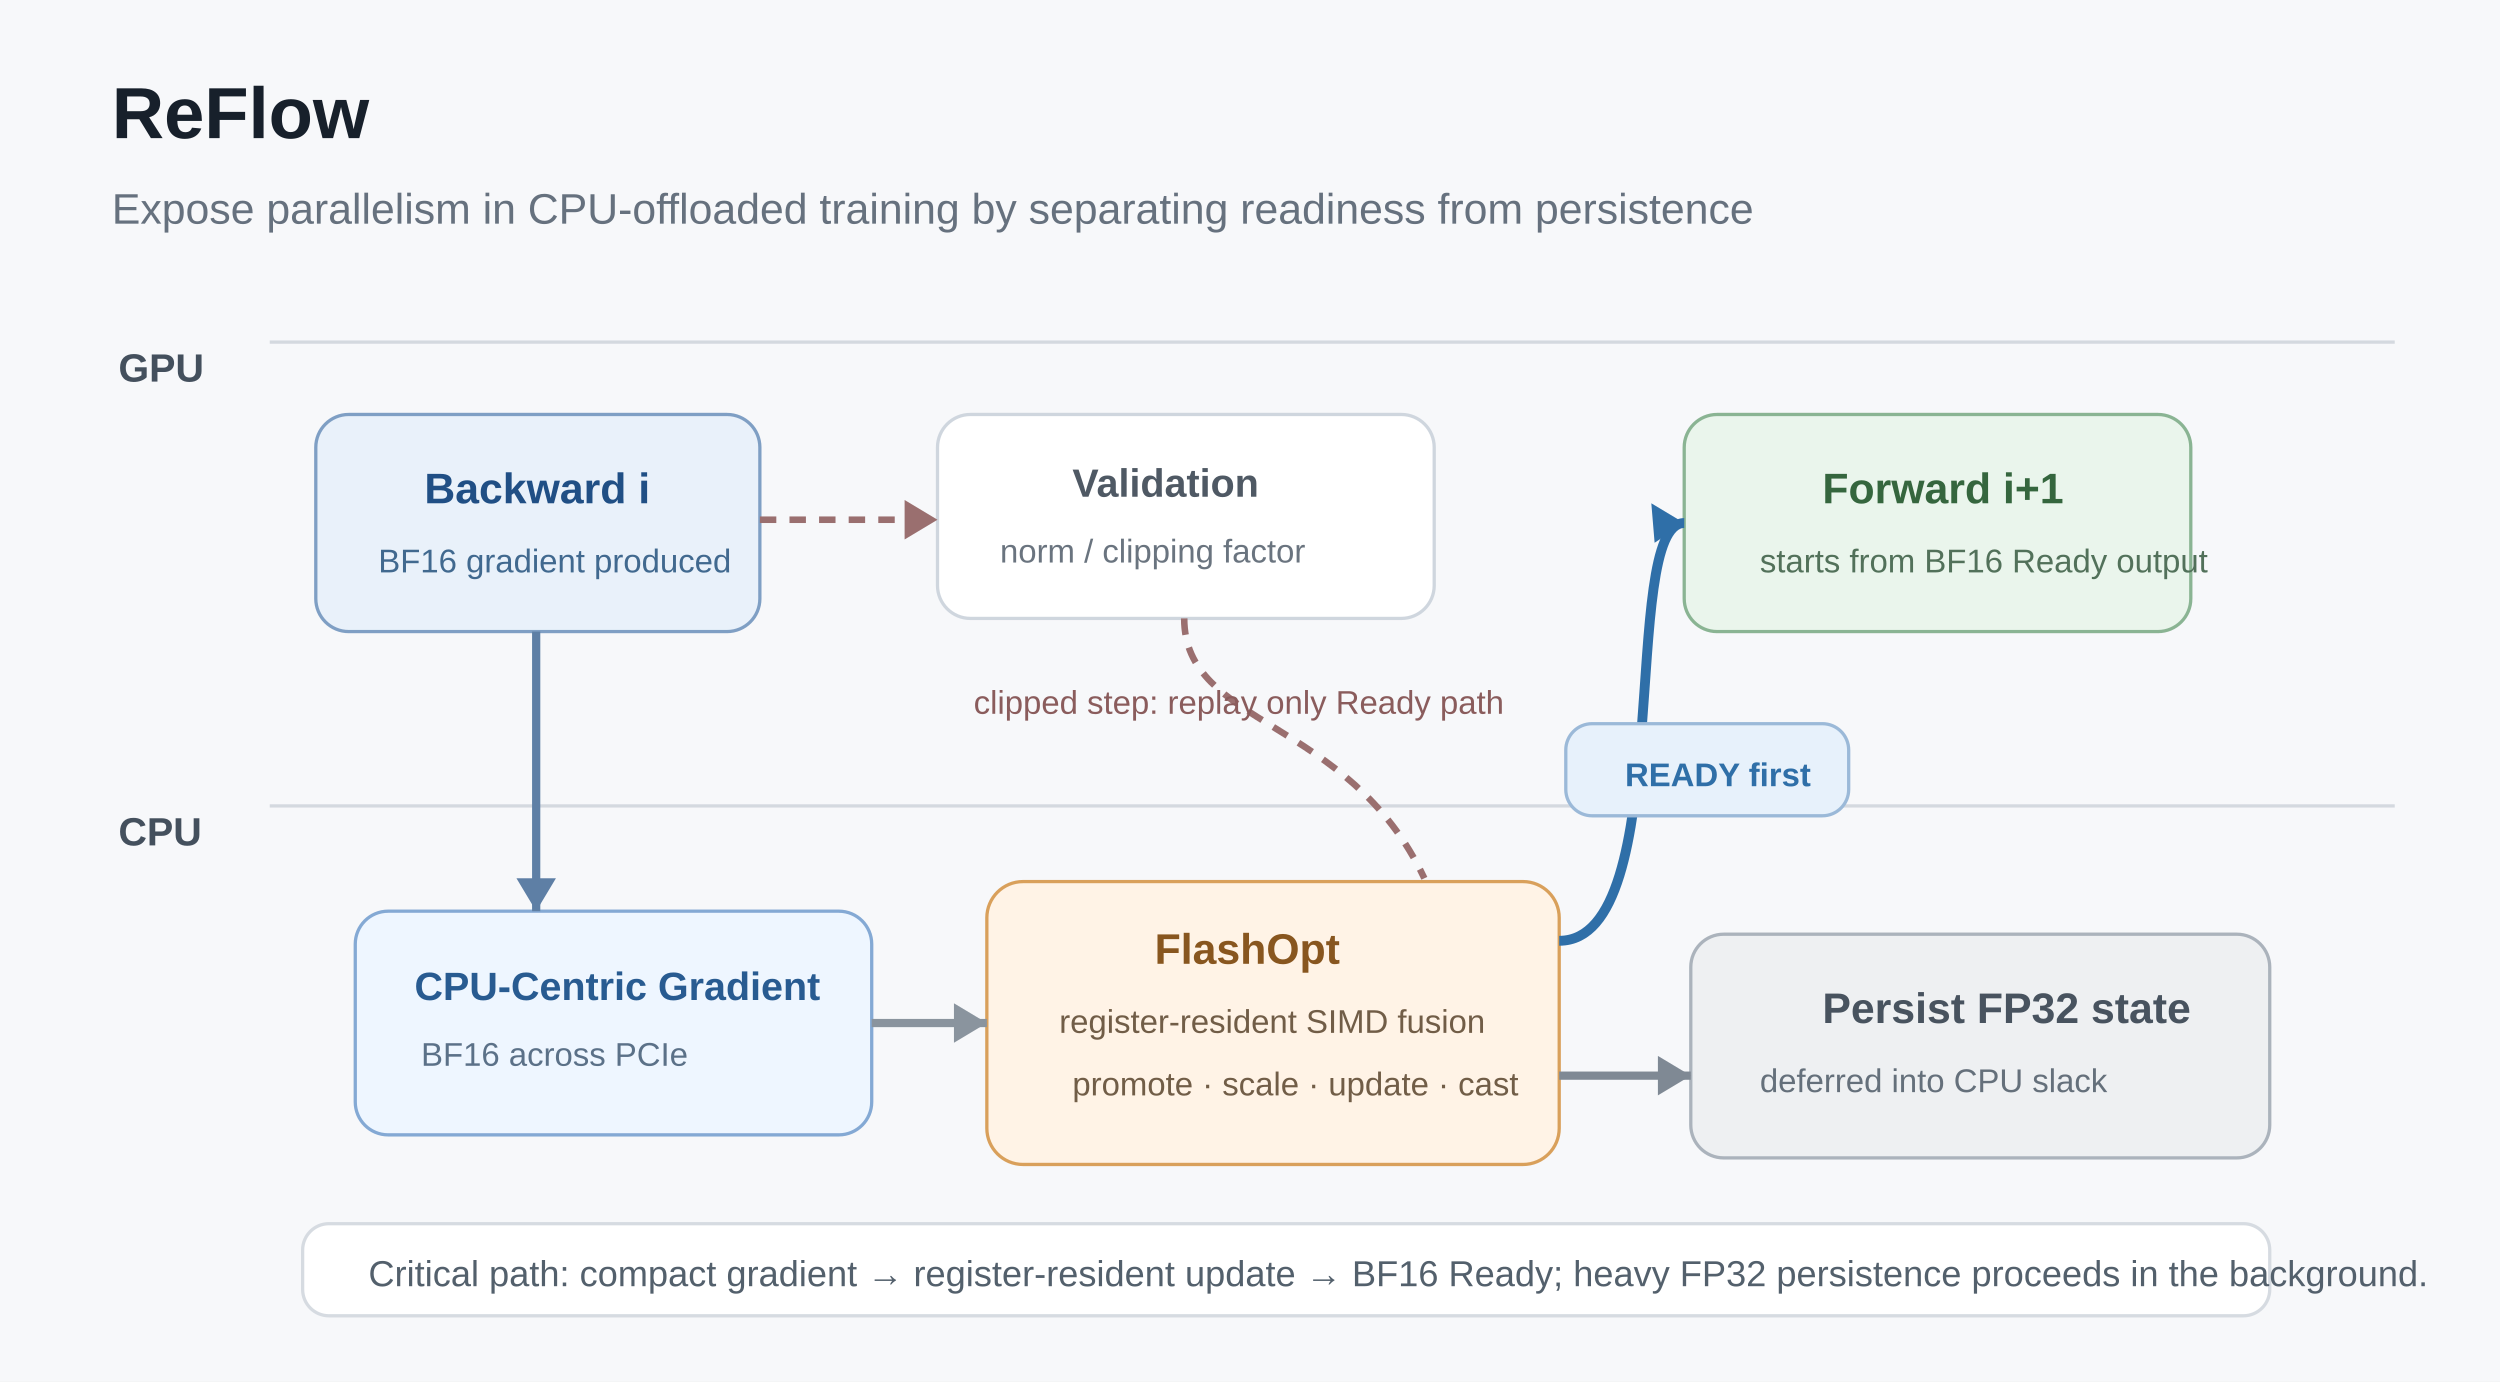
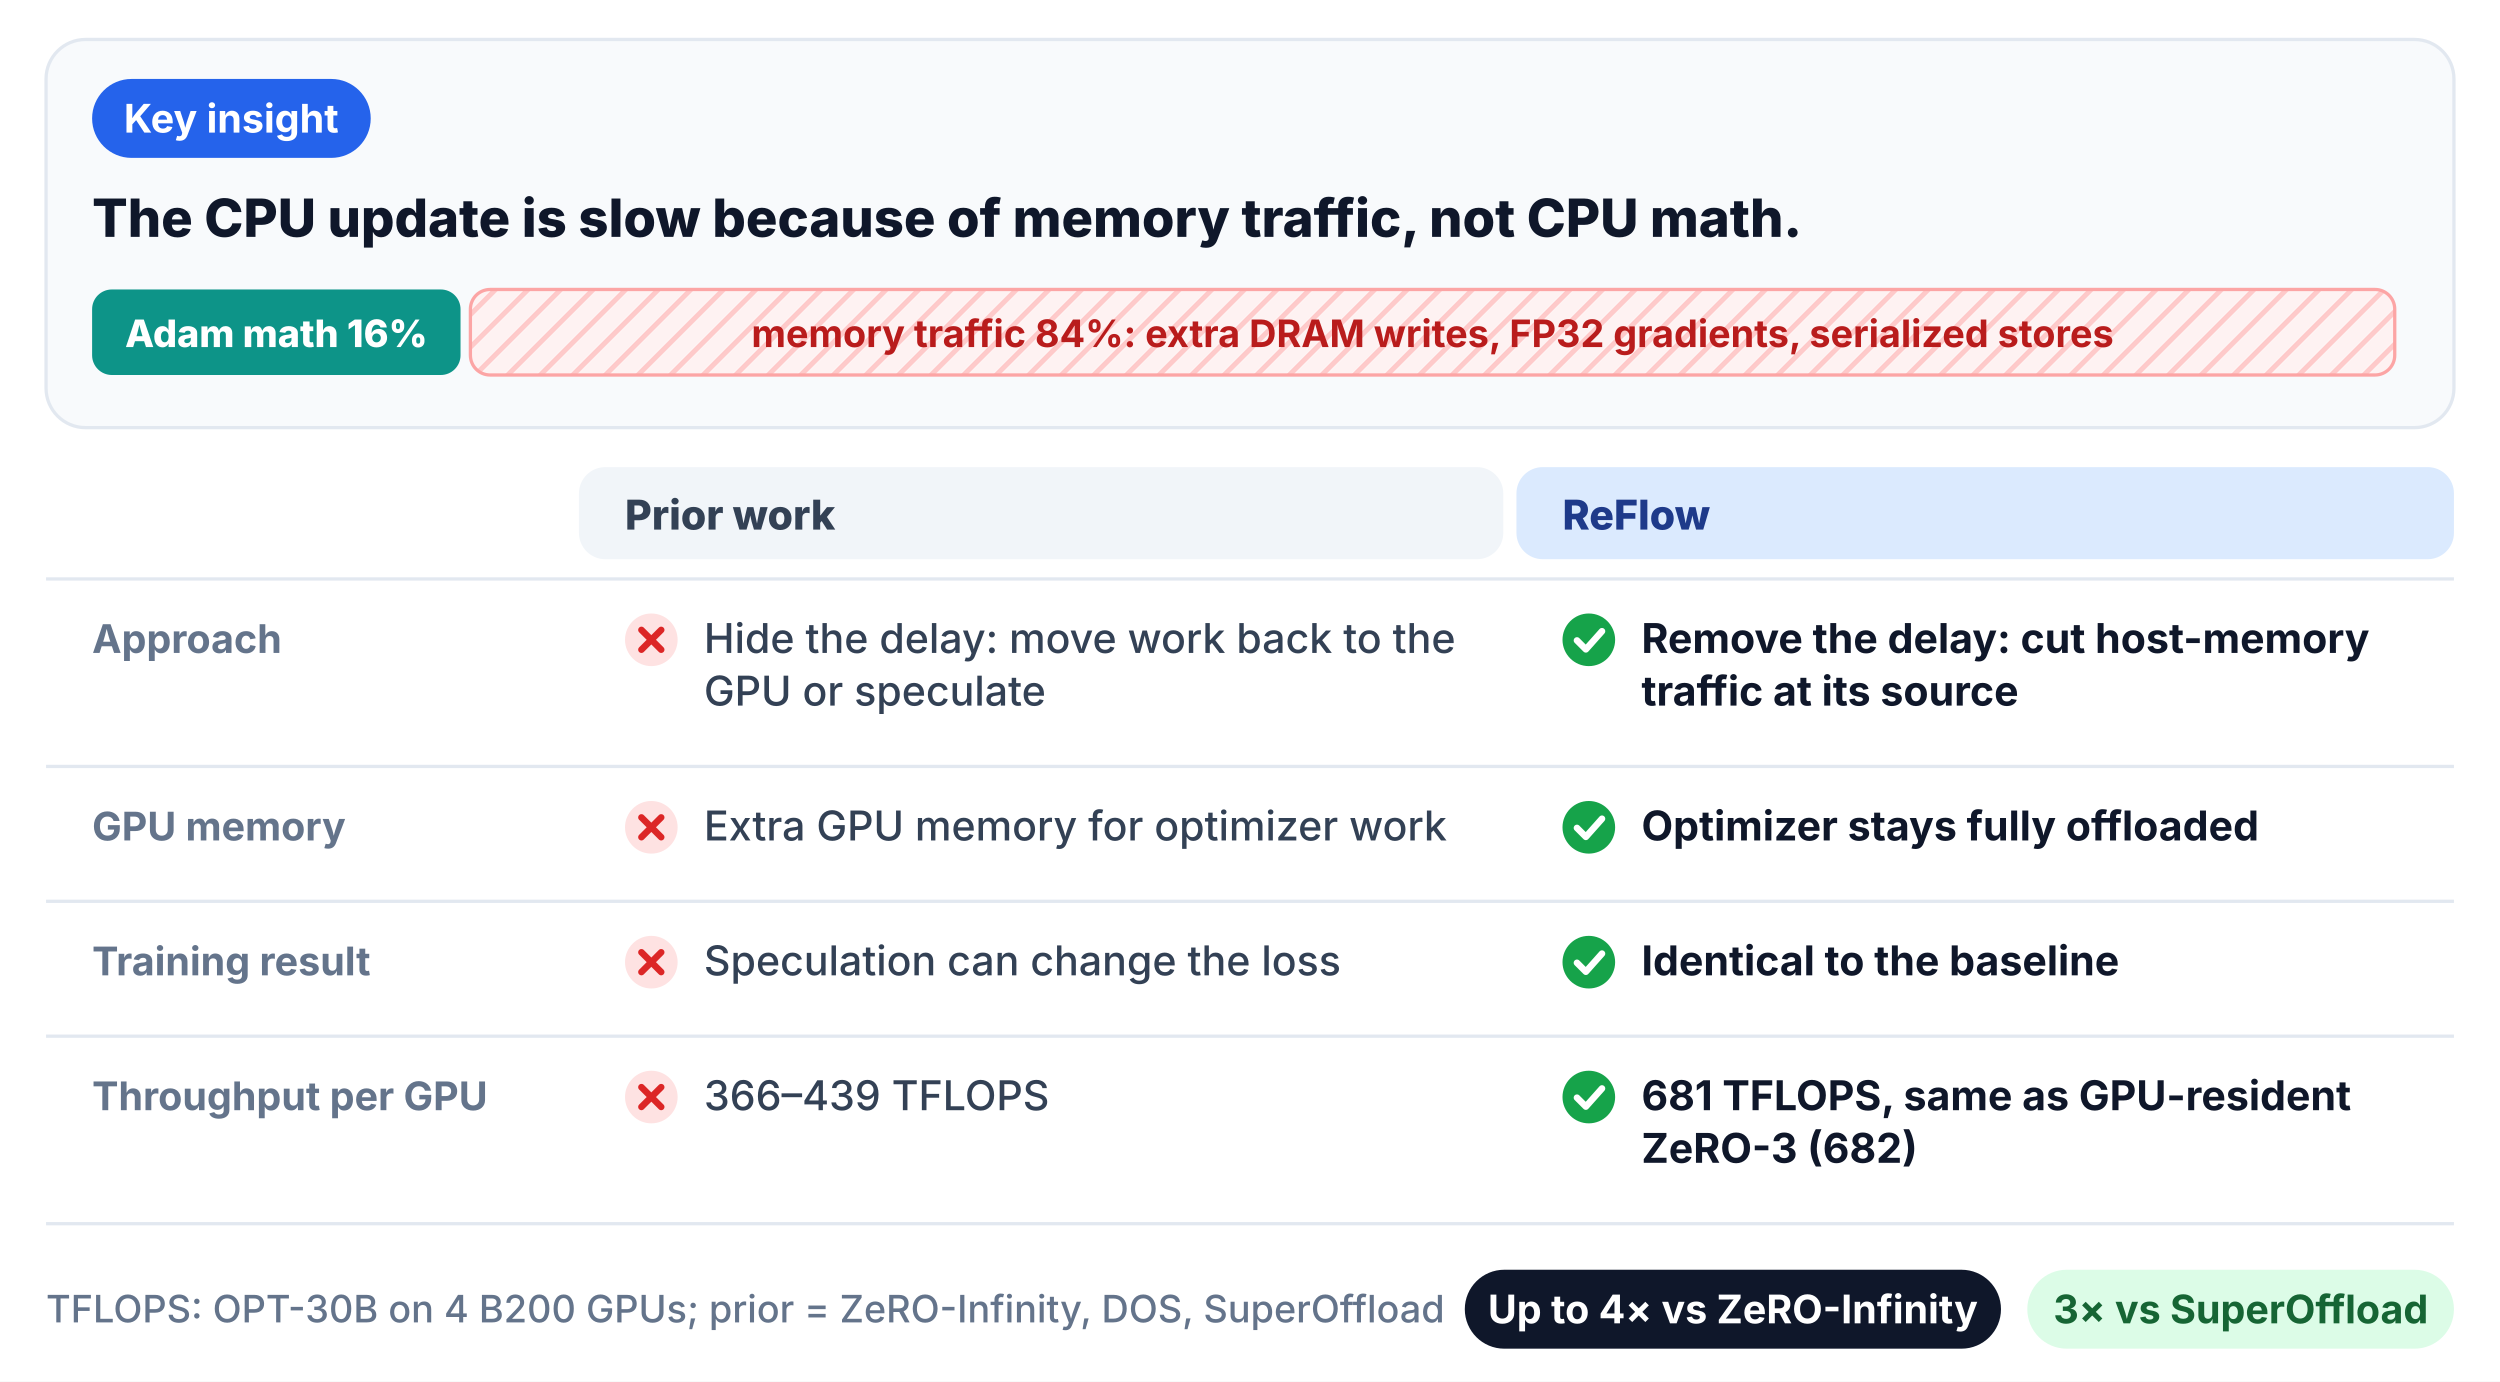
- <svg xmlns="http://www.w3.org/2000/svg" viewBox="0 0 760 420" role="img" aria-labelledby="title desc">
-   <rect width="760" height="420" fill="#f7f8fa" />
-   <text x="34" y="42" font-family="Arial,sans-serif" font-size="22" font-weight="700" fill="#17202b">ReFlow</text>
-   <text x="34" y="68" font-family="Arial,sans-serif" font-size="13" fill="#66717e">Expose parallelism in CPU-offloaded training by separating readiness from persistence</text>
-   <text x="36" y="116" font-family="Arial,sans-serif" font-size="12" font-weight="700" fill="#44505d">GPU</text>
-   <text x="36" y="257" font-family="Arial,sans-serif" font-size="12" font-weight="700" fill="#44505d">CPU</text>
-   <line x1="82" y1="104" x2="728" y2="104" stroke="#d4d9df" />
-   <line x1="82" y1="245" x2="728" y2="245" stroke="#d4d9df" />
-   <rect x="96" y="126" width="135" height="66" rx="10" fill="#e9f1fa" stroke="#7f9fc4" />
-   <text x="129" y="153" font-family="Arial,sans-serif" font-size="13" font-weight="700" fill="#204f85">Backward i</text>
-   <text x="115" y="174" font-family="Arial,sans-serif" font-size="10" fill="#41698f">BF16 gradient produced</text>
-   <rect x="108" y="277" width="157" height="68" rx="10" fill="#eef6ff" stroke="#84a9d4" />
-   <text x="126" y="304" font-family="Arial,sans-serif" font-size="12" font-weight="700" fill="#285b91">CPU-Centric Gradient</text>
-   <text x="128" y="324" font-family="Arial,sans-serif" font-size="10" fill="#5b7188">BF16 across PCIe</text>
-   <path d="M163 192 L163 277" stroke="#5e7fa5" stroke-width="2.5" />
-   <polygon points="163,277 157,267 169,267" fill="#5e7fa5" />
-   <rect x="300" y="268" width="174" height="86" rx="11" fill="#fff3e6" stroke="#d9a05b" />
-   <text x="351" y="293" font-family="Arial,sans-serif" font-size="13" font-weight="700" fill="#88561f">FlashOpt</text>
-   <text x="322" y="314" font-family="Arial,sans-serif" font-size="10" fill="#715d47">register-resident SIMD fusion</text>
-   <text x="326" y="333" font-family="Arial,sans-serif" font-size="10" fill="#715d47">promote · scale · update · cast</text>
-   <path d="M265 311 L300 311" stroke="#8a949e" stroke-width="2.5" />
-   <polygon points="300,311 290,305 290,317" fill="#8a949e" />
-   <rect x="512" y="126" width="154" height="66" rx="10" fill="#eaf5ec" stroke="#8ab493" />
-   <text x="554" y="153" font-family="Arial,sans-serif" font-size="13" font-weight="700" fill="#35663e">Forward i+1</text>
-   <text x="535" y="174" font-family="Arial,sans-serif" font-size="10" fill="#52715a">starts from BF16 Ready output</text>
-   <path d="M474 286 C510 286 492 159 512 159" fill="none" stroke="#2f6fa8" stroke-width="3" />
-   <polygon points="512,159 502,153 503,165" fill="#2f6fa8" />
-   <rect x="476" y="220" width="86" height="28" rx="8" fill="#e7f1fb" stroke="#9bb9d8" />
-   <text x="494" y="239" font-family="Arial,sans-serif" font-size="10" font-weight="700" fill="#2f6fa8">READY first</text>
-   <rect x="514" y="284" width="176" height="68" rx="10" fill="#eef0f2" stroke="#abb3bc" />
-   <text x="554" y="311" font-family="Arial,sans-serif" font-size="13" font-weight="700" fill="#48535f">Persist FP32 state</text>
-   <text x="535" y="332" font-family="Arial,sans-serif" font-size="10" fill="#65707b">deferred into CPU slack</text>
-   <path d="M474 327 L514 327" stroke="#7f8994" stroke-width="2.5" />
-   <polygon points="514,327 504,321 504,333" fill="#7f8994" />
-   <rect x="285" y="126" width="151" height="62" rx="10" fill="#fff" stroke="#cfd6de" />
-   <text x="326" y="151" font-family="Arial,sans-serif" font-size="12" font-weight="700" fill="#4f5964">Validation</text>
-   <text x="304" y="171" font-family="Arial,sans-serif" font-size="10" fill="#6a747f">norm / clipping factor</text>
-   <path d="M231 158 L285 158" stroke="#9a6f6f" stroke-width="2" stroke-dasharray="5 4" />
-   <polygon points="285,158 275,152 275,164" fill="#9a6f6f" />
-   <path d="M360 188 C360 221 410 218 433 267" fill="none" stroke="#9a6f6f" stroke-width="2" stroke-dasharray="5 4" />
-   <text x="296" y="217" font-family="Arial,sans-serif" font-size="10" fill="#8a5c5c">clipped step: replay only Ready path</text>
-   <rect x="92" y="372" width="598" height="28" rx="8" fill="#ffffff" stroke="#d6dbe1" />
-   <text x="112" y="391" font-family="Arial,sans-serif" font-size="11" fill="#53606c">Critical path: compact gradient → register-resident update → BF16 Ready; heavy FP32 persistence proceeds in the background.</text>
+ <svg xmlns="http://www.w3.org/2000/svg" viewBox="0 0 760 420" role="img" aria-labelledby="t d">
+   <defs>
+     <marker id="a-ink" viewBox="0 0 10 10" refX="8.5" refY="5" markerWidth="7" markerHeight="7" orient="auto-start-reverse">
+       <path d="M0,0.5 L10,5 L0,9.5 z" fill="#334155" />
+     </marker>
+     <marker id="a-gpu" viewBox="0 0 10 10" refX="8.5" refY="5" markerWidth="7" markerHeight="7" orient="auto-start-reverse">
+       <path d="M0,0.5 L10,5 L0,9.5 z" fill="#2563eb" />
+     </marker>
+     <marker id="a-cpu" viewBox="0 0 10 10" refX="8.5" refY="5" markerWidth="7" markerHeight="7" orient="auto-start-reverse">
+       <path d="M0,0.5 L10,5 L0,9.5 z" fill="#0f766e" />
+     </marker>
+     <marker id="a-bad" viewBox="0 0 10 10" refX="8.5" refY="5" markerWidth="7" markerHeight="7" orient="auto-start-reverse">
+       <path d="M0,0.5 L10,5 L0,9.5 z" fill="#dc2626" />
+     </marker>
+     <marker id="a-good" viewBox="0 0 10 10" refX="8.5" refY="5" markerWidth="7" markerHeight="7" orient="auto-start-reverse">
+       <path d="M0,0.5 L10,5 L0,9.5 z" fill="#16a34a" />
+     </marker>
+     <marker id="a-host" viewBox="0 0 10 10" refX="8.5" refY="5" markerWidth="7" markerHeight="7" orient="auto-start-reverse">
+       <path d="M0,0.5 L10,5 L0,9.5 z" fill="#64748b" />
+     </marker>
+     <marker id="a-vio" viewBox="0 0 10 10" refX="8.5" refY="5" markerWidth="7" markerHeight="7" orient="auto-start-reverse">
+       <path d="M0,0.5 L10,5 L0,9.5 z" fill="#7c3aed" />
+     </marker>
+     <pattern id="hatch" width="7" height="7" patternUnits="userSpaceOnUse" patternTransform="rotate(45)">
+       <rect width="7" height="7" fill="#fef2f2" />
+       <line x1="0" y1="0" x2="0" y2="7" stroke="#fecaca" stroke-width="3" />
+     </pattern>
+     <pattern id="hatchG" width="7" height="7" patternUnits="userSpaceOnUse" patternTransform="rotate(45)">
+       <rect width="7" height="7" fill="#f1f5f9" />
+       <line x1="0" y1="0" x2="0" y2="7" stroke="#e2e8f0" stroke-width="3" />
+     </pattern>
+     <pattern id="hatchT" width="7" height="7" patternUnits="userSpaceOnUse" patternTransform="rotate(45)">
+       <rect width="7" height="7" fill="#ccfbf1" />
+       <line x1="0" y1="0" x2="0" y2="7" stroke="#99f6e4" stroke-width="3" />
+     </pattern>
+   </defs>
+   <style>text{font-family:Inter,-apple-system,'Segoe UI',Roboto,Helvetica,Arial,sans-serif}</style>
+   <rect width="760" height="420" fill="#ffffff" />
+   <rect x="14.0" y="12.0" width="732.0" height="118.0" rx="12" fill="#f8fafc" stroke="#e2e8f0" stroke-width="1" />
+   <rect x="28.0" y="24.0" width="84.7" height="24.0" rx="12.0" fill="#2563eb" stroke="none" stroke-width="1" />
+   <text x="70.3" y="40.3" font-size="12" font-weight="700" fill="#ffffff" text-anchor="middle">Key insight</text>
+   <text x="28.0" y="72.0" font-size="16" font-weight="800" fill="#0f172a" text-anchor="start">The CPU update is slow because of memory traffic, not CPU math.</text>
+   <rect x="28.0" y="88.0" width="112.0" height="26.0" rx="6" fill="#0d9488" stroke="none" stroke-width="1" />
+   <text x="84.0" y="105.5" font-size="11.5" font-weight="800" fill="#fff" text-anchor="middle">Adam math 16%</text>
+   <rect x="143.0" y="88.0" width="585.0" height="26.0" rx="6" fill="url(#hatch)" stroke="#fca5a5" stroke-width="1" />
+   <text x="435.5" y="105.5" font-size="11.5" font-weight="700" fill="#b91c1c" text-anchor="middle">memory traffic 84%: extra DRAM writes, FP32 gradients, serialized stores</text>
+   <rect x="176.0" y="142.0" width="281.0" height="28.0" rx="8" fill="#f1f5f9" stroke="none" stroke-width="1" />
+   <text x="190.0" y="161.0" font-size="12.5" font-weight="800" fill="#334155" text-anchor="start">Prior work</text>
+   <rect x="461.0" y="142.0" width="285.0" height="28.0" rx="8" fill="#dbeafe" stroke="none" stroke-width="1" />
+   <text x="475.0" y="161.0" font-size="12.5" font-weight="800" fill="#1e3a8a" text-anchor="start">ReFlow</text>
+   <line x1="14" y1="176" x2="746" y2="176" stroke="#e2e8f0" />
+   <text x="28.0" y="198.5" font-size="12" font-weight="700" fill="#64748b" text-anchor="start">Approach</text>
+   <circle cx="198" cy="194.5" r="8" fill="#fee2e2" />
+   <path d="M 195 191.5 L 201 197.5 M 201 191.5 L 195 197.5" stroke="#dc2626" stroke-width="2" stroke-linecap="round" />
+   <text x="214.0" y="198.5" font-size="12.5" font-weight="500" fill="#334155" text-anchor="start">Hide the delay: move work back to the</text>
+   <text x="214.0" y="214.5" font-size="12.5" font-weight="500" fill="#334155" text-anchor="start">GPU or speculate</text>
+   <circle cx="483" cy="194.5" r="8" fill="#16a34a" />
+   <path d="M 479.4 194.7 L 482.1 197.4 L 487 191.9" fill="none" stroke="#fff" stroke-width="2" stroke-linecap="round" stroke-linejoin="round" />
+   <text x="499.0" y="198.5" font-size="12.5" font-weight="700" fill="#0f172a" text-anchor="start">Remove the delay: cut host-memory</text>
+   <text x="499.0" y="214.5" font-size="12.5" font-weight="700" fill="#0f172a" text-anchor="start">traffic at its source</text>
+   <line x1="14" y1="233.0" x2="746" y2="233.0" stroke="#e2e8f0" />
+   <text x="28.0" y="255.5" font-size="12" font-weight="700" fill="#64748b" text-anchor="start">GPU memory</text>
+   <circle cx="198" cy="251.5" r="8" fill="#fee2e2" />
+   <path d="M 195 248.5 L 201 254.5 M 201 248.5 L 195 254.5" stroke="#dc2626" stroke-width="2" stroke-linecap="round" />
+   <text x="214.0" y="255.5" font-size="12.5" font-weight="500" fill="#334155" text-anchor="start">Extra GPU memory for optimizer work</text>
+   <circle cx="483" cy="251.5" r="8" fill="#16a34a" />
+   <path d="M 479.4 251.7 L 482.1 254.4 L 487 248.9" fill="none" stroke="#fff" stroke-width="2" stroke-linecap="round" stroke-linejoin="round" />
+   <text x="499.0" y="255.5" font-size="12.5" font-weight="700" fill="#0f172a" text-anchor="start">Optimizer stays fully offloaded</text>
+   <line x1="14" y1="274.0" x2="746" y2="274.0" stroke="#e2e8f0" />
+   <text x="28.0" y="296.5" font-size="12" font-weight="700" fill="#64748b" text-anchor="start">Training result</text>
+   <circle cx="198" cy="292.5" r="8" fill="#fee2e2" />
+   <path d="M 195 289.5 L 201 295.5 M 201 289.5 L 195 295.5" stroke="#dc2626" stroke-width="2" stroke-linecap="round" />
+   <text x="214.0" y="296.5" font-size="12.5" font-weight="500" fill="#334155" text-anchor="start">Speculation can change the loss</text>
+   <circle cx="483" cy="292.5" r="8" fill="#16a34a" />
+   <path d="M 479.4 292.7 L 482.1 295.4 L 487 289.9" fill="none" stroke="#fff" stroke-width="2" stroke-linecap="round" stroke-linejoin="round" />
+   <text x="499.0" y="296.5" font-size="12.5" font-weight="700" fill="#0f172a" text-anchor="start">Identical to the baseline</text>
+   <line x1="14" y1="315.0" x2="746" y2="315.0" stroke="#e2e8f0" />
+   <text x="28.0" y="337.5" font-size="12" font-weight="700" fill="#64748b" text-anchor="start">Throughput per GPU</text>
+   <circle cx="198" cy="333.5" r="8" fill="#fee2e2" />
+   <path d="M 195 330.5 L 201 336.5 M 201 330.5 L 195 336.5" stroke="#dc2626" stroke-width="2" stroke-linecap="round" />
+   <text x="214.0" y="337.5" font-size="12.5" font-weight="500" fill="#334155" text-anchor="start">366–439 TFLOPS</text>
+   <circle cx="483" cy="333.5" r="8" fill="#16a34a" />
+   <path d="M 479.4 333.7 L 482.1 336.4 L 487 330.9" fill="none" stroke="#fff" stroke-width="2" stroke-linecap="round" stroke-linejoin="round" />
+   <text x="499.0" y="337.5" font-size="12.5" font-weight="700" fill="#0f172a" text-anchor="start">681 TFLOPS, same as GPU-resident</text>
+   <text x="499.0" y="353.5" font-size="12.5" font-weight="700" fill="#0f172a" text-anchor="start">ZeRO-3 (682)</text>
+   <line x1="14" y1="372.0" x2="746" y2="372.0" stroke="#e2e8f0" />
+   <rect x="616.3" y="386.0" width="129.7" height="24.0" rx="12.0" fill="#dcfce7" stroke="none" stroke-width="1" />
+   <text x="681.2" y="402.3" font-size="12" font-weight="700" fill="#166534" text-anchor="middle">3× vs SuperOffload</text>
+   <rect x="445.3" y="386.0" width="163.0" height="24.0" rx="12.0" fill="#0f172a" stroke="none" stroke-width="1" />
+   <text x="526.8" y="402.3" font-size="12" font-weight="700" fill="#ffffff" text-anchor="middle">Up to 4× vs ZeRO-Infinity</text>
+   <text x="14.0" y="402.0" font-size="11.5" font-weight="500" fill="#64748b" text-anchor="start">TFLOPS: OPT-30B on 4 B200 GPUs; prior = ZeRO-Infinity, DOS, SuperOffload</text>
</svg>
